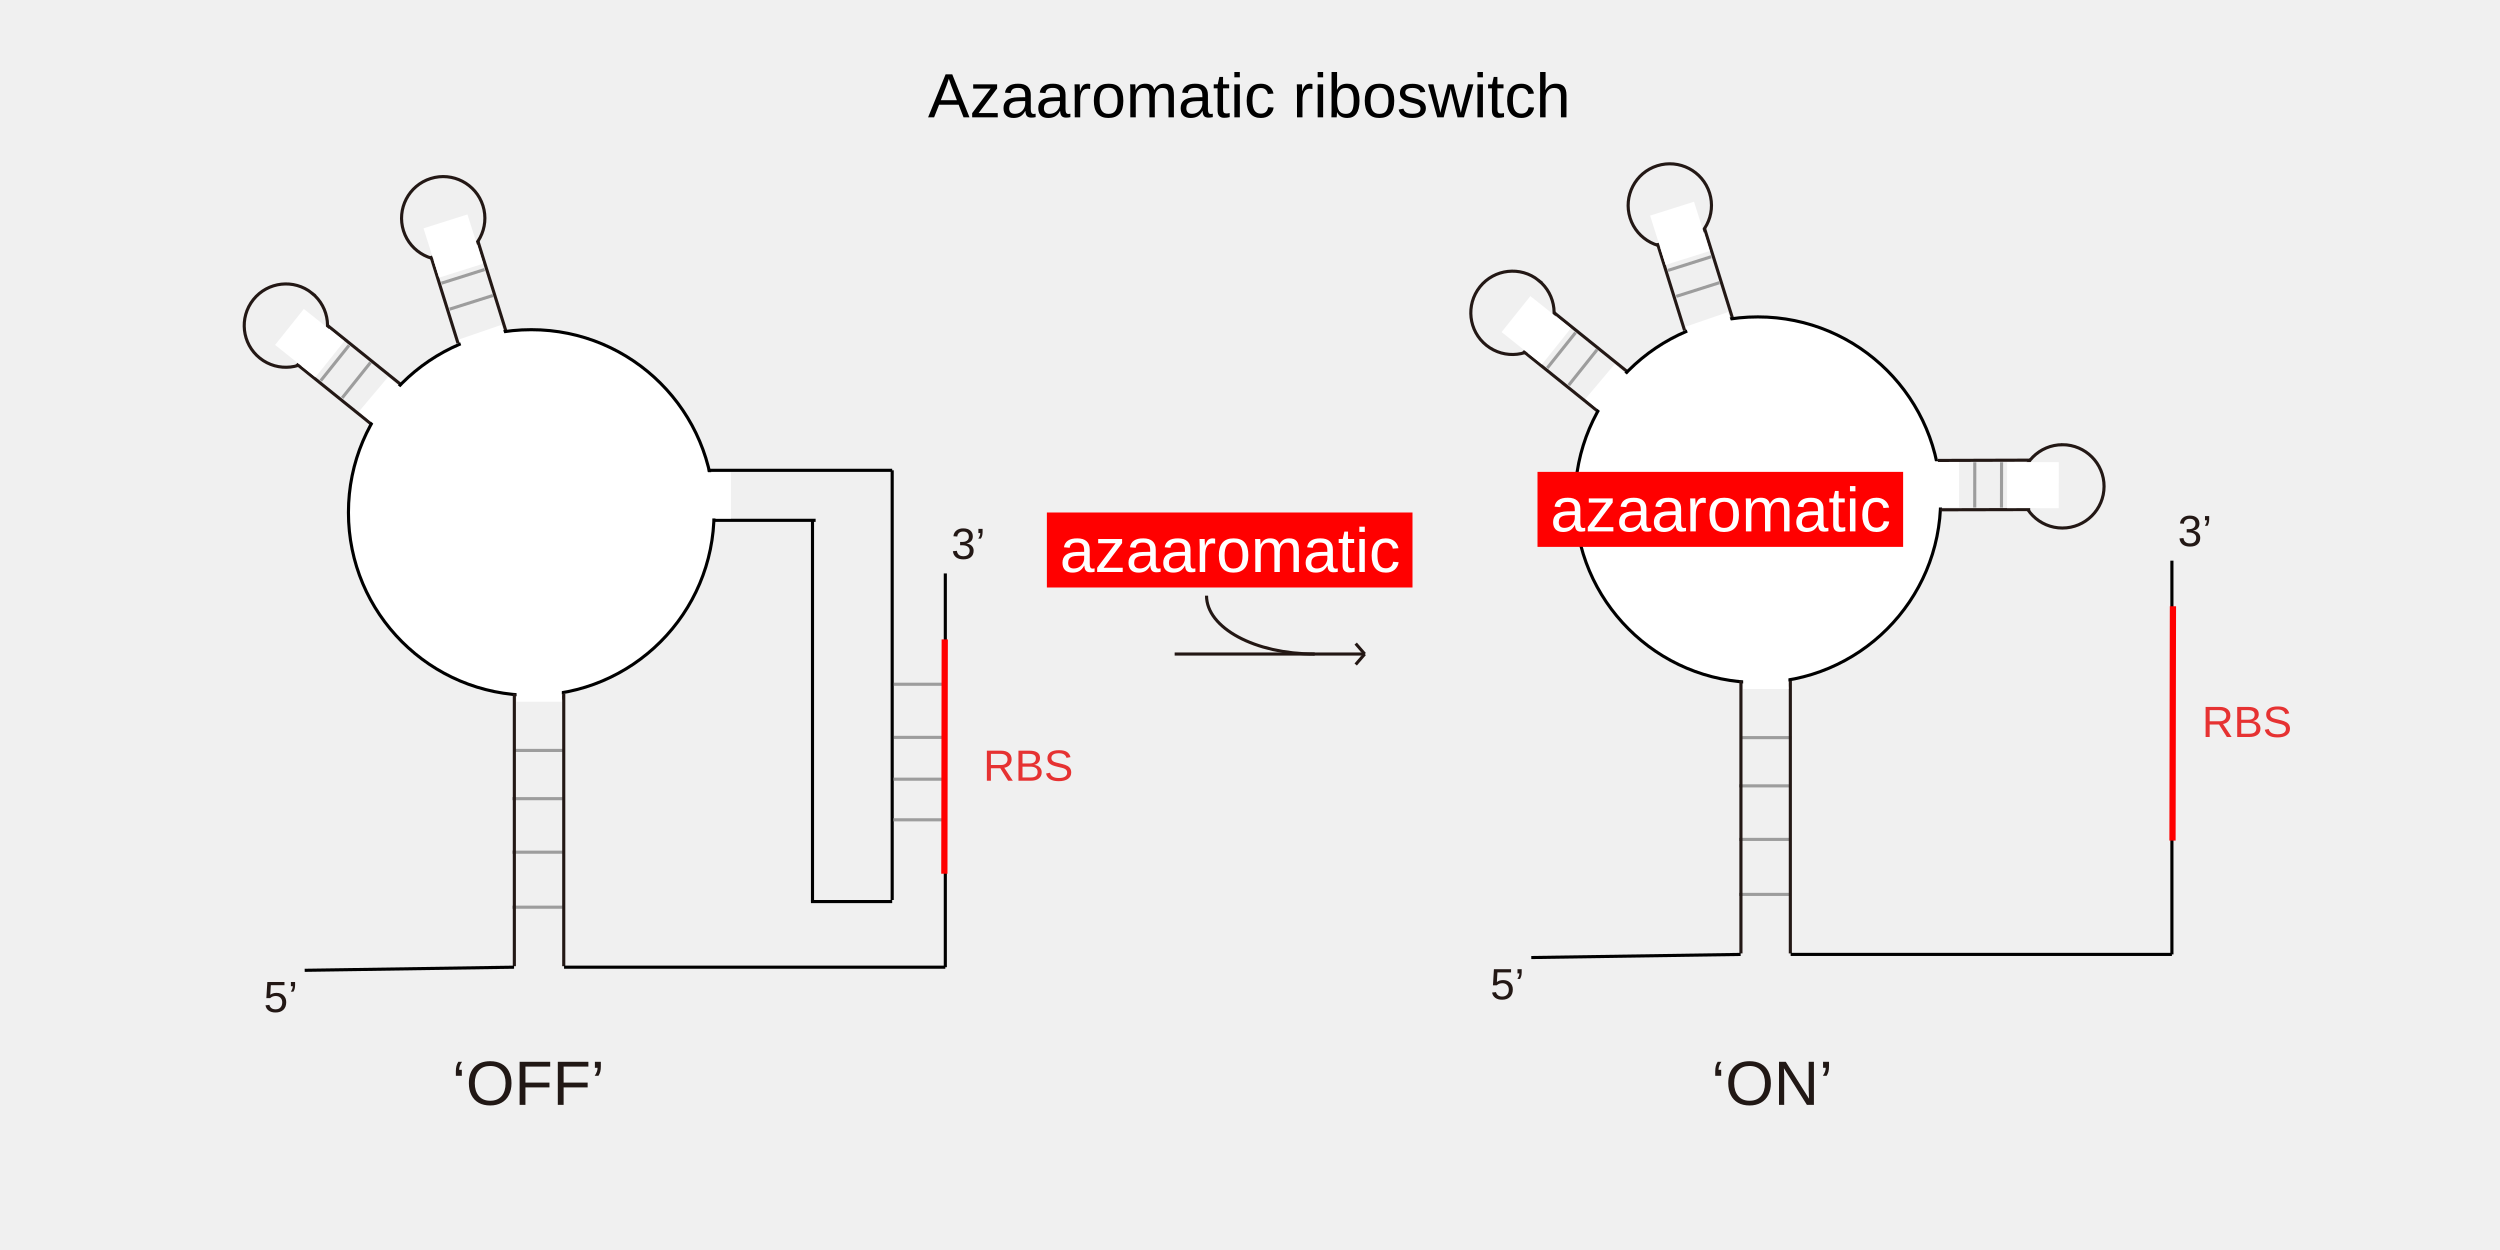
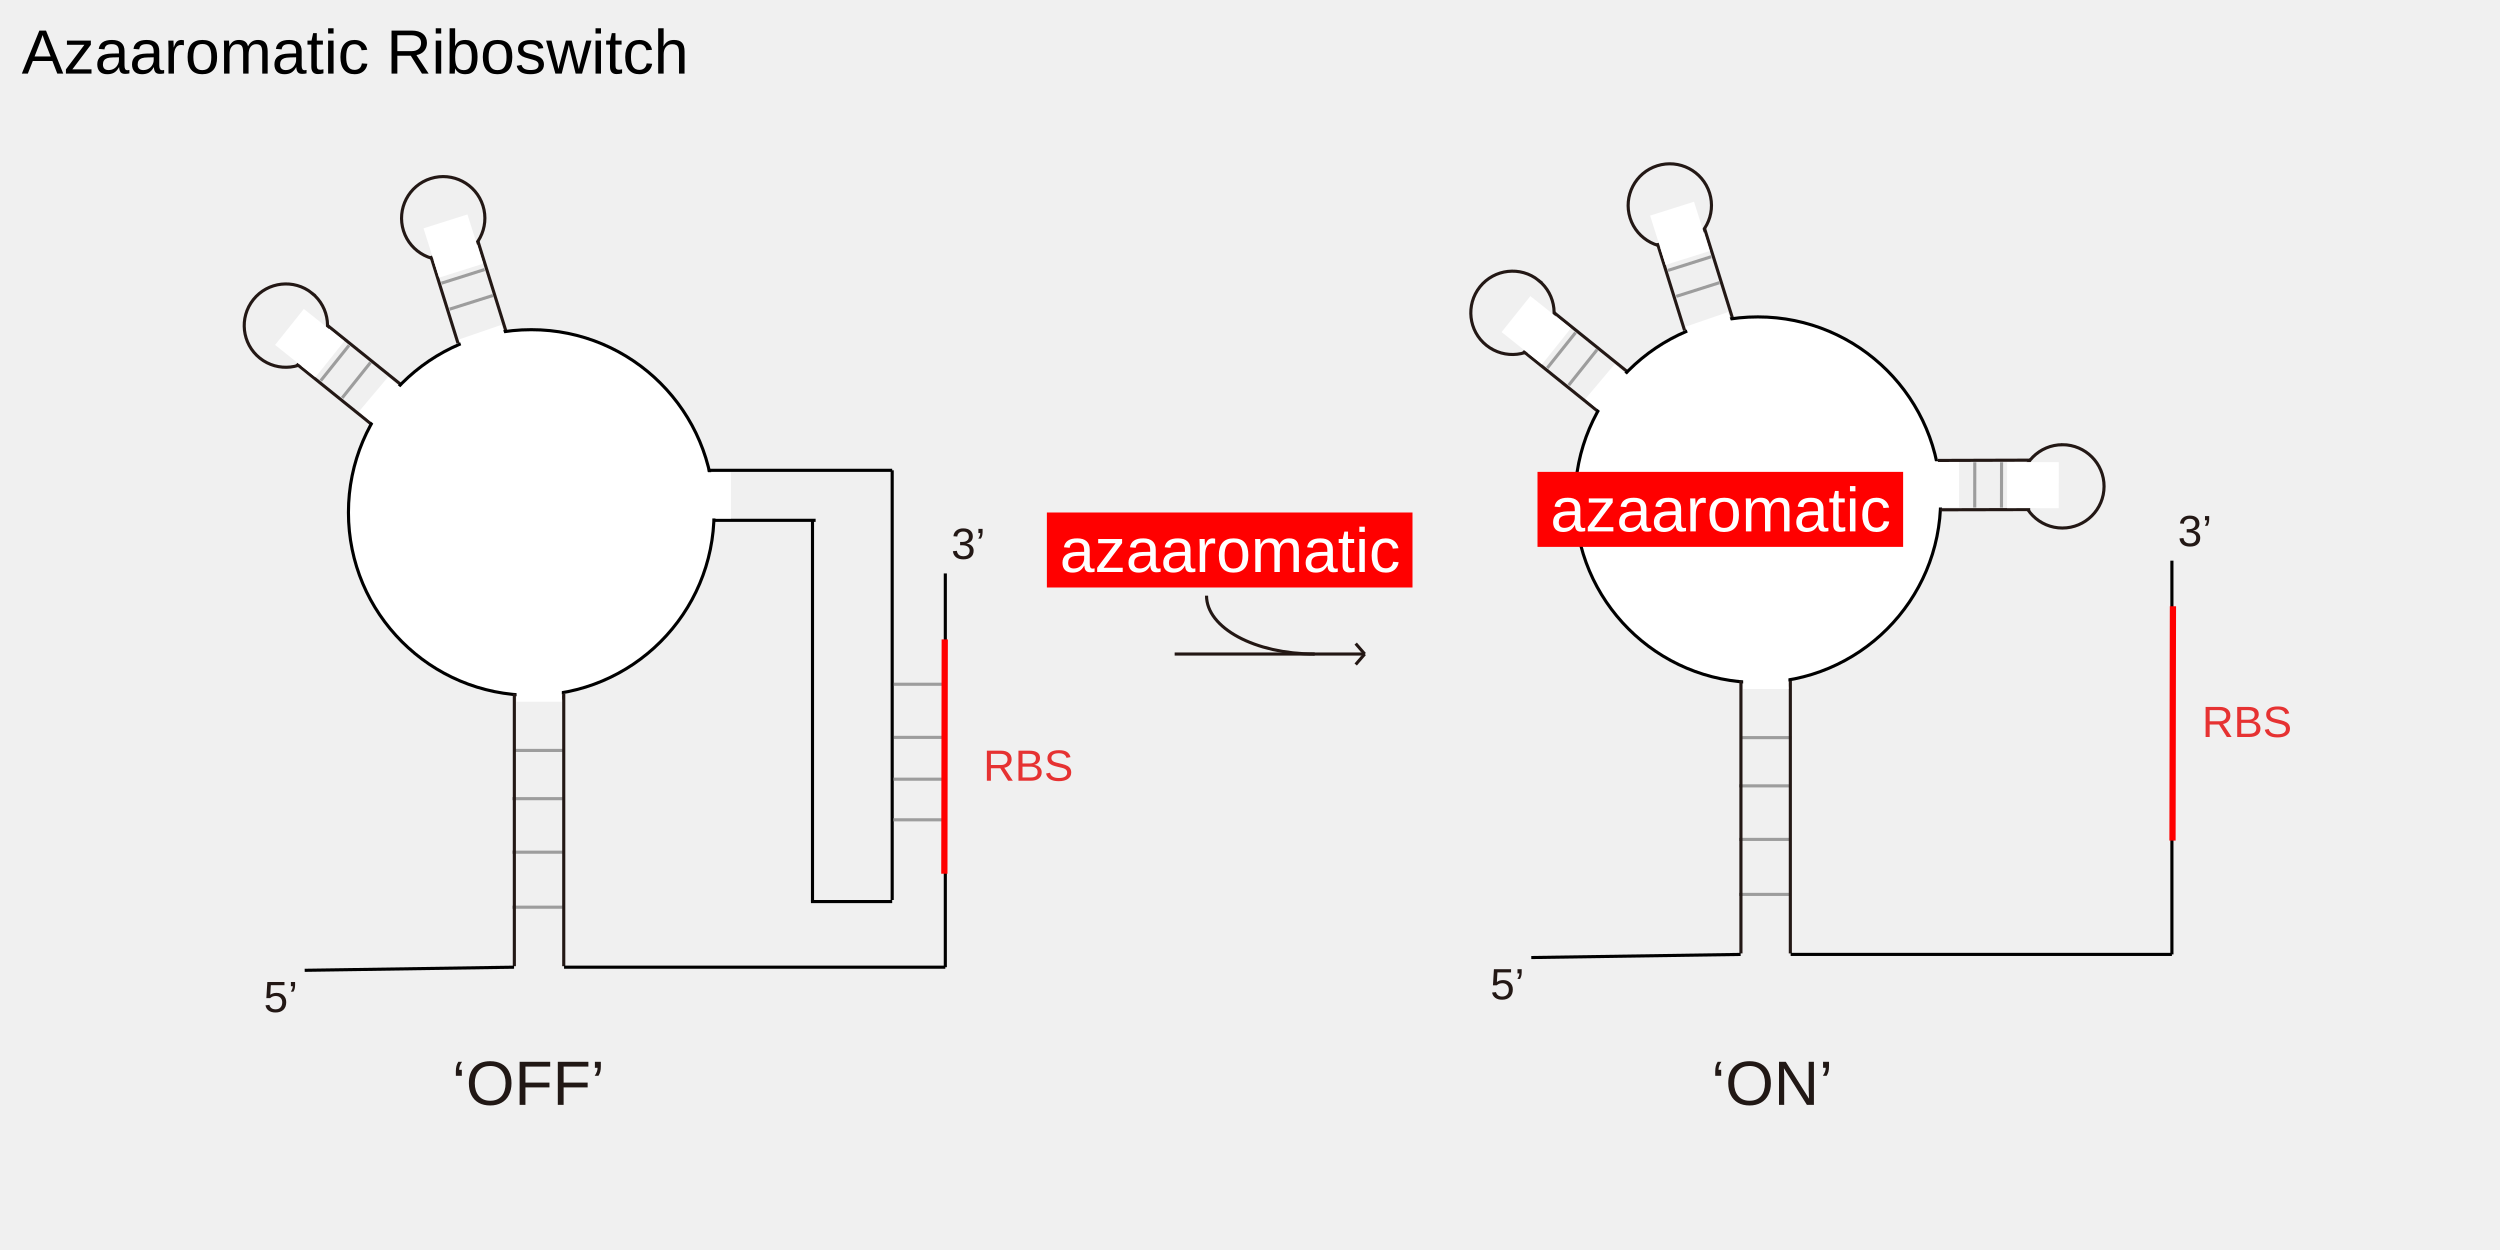
<svg xmlns="http://www.w3.org/2000/svg" id="_图层_1" viewBox="0 0 800 400">
  <defs>
-     <style>.cls-1{fill:#e63232;}.cls-1,.cls-2,.cls-3,.cls-4,.cls-5{font-family:ArialMT, Arial;}.cls-1,.cls-3{font-size:14px;}.cls-6{stroke-width:.8px;}.cls-6,.cls-7,.cls-2,.cls-8,.cls-9,.cls-10,.cls-11{fill:#fff;}.cls-6,.cls-7,.cls-8,.cls-9,.cls-11{stroke:#fff;}.cls-7,.cls-8,.cls-11,.cls-12,.cls-13{stroke-miterlimit:10;}.cls-7,.cls-14{stroke-width:2px;}.cls-2,.cls-4,.cls-5{font-size:20px;}.cls-3{fill:#231815;}.cls-15{stroke:#231815;}.cls-15,.cls-14,.cls-16,.cls-17,.cls-13{fill:none;}.cls-9{stroke-width:1.4px;}.cls-10,.cls-16{stroke:#000;}.cls-11{stroke-width:1.2px;}.cls-18{letter-spacing:-.04em;}.cls-14{stroke:red;}.cls-12{fill:#231714;}.cls-12,.cls-13{stroke:#231714;}.cls-17{stroke:#9d9d9d;}.cls-19{fill:red;}.cls-5{fill:#211815;}</style>
+     <style>.cls-1{fill:#e63232;}.cls-1,.cls-2,.cls-3,.cls-4,.cls-5{font-family:ArialMT, Arial;}.cls-1,.cls-3{font-size:14px;}.cls-6{stroke-width:.8px;}.cls-6,.cls-7,.cls-2,.cls-8,.cls-9,.cls-10,.cls-11{fill:#fff;}.cls-6,.cls-7,.cls-8,.cls-9,.cls-10{stroke:#fff;}.cls-7,.cls-8,.cls-9,.cls-12,.cls-13{stroke-miterlimit:10;}.cls-7,.cls-14{stroke-width:2px;}.cls-2,.cls-4,.cls-5{font-size:20px;}.cls-3{fill:#231815;}.cls-8{stroke-width:1.2px;}.cls-15{stroke:#231815;}.cls-15,.cls-14,.cls-16,.cls-17,.cls-13{fill:none;}.cls-10{stroke-width:1.4px;}.cls-11,.cls-16{stroke:#000;}.cls-18{letter-spacing:-.04em;}.cls-14{stroke:red;}.cls-12{fill:#231714;}.cls-12,.cls-13{stroke:#231714;}.cls-17{stroke:#9d9d9d;}.cls-19{fill:red;}.cls-5{fill:#211815;}</style>
  </defs>
  <g>
    <g>
      <line class="cls-17" x1="141.26" y1="90.62" x2="155.07" y2="86.25" />
      <line class="cls-17" x1="143.89" y1="98.93" x2="157.71" y2="94.56" />
    </g>
    <path class="cls-15" d="M137.85,81.9c2.9,9.31,5.81,18.62,8.71,27.93" />
    <path class="cls-15" d="M152.92,77.13c2.98,9.57,5.96,19.13,8.94,28.7" />
  </g>
  <path class="cls-15" d="M154.54,65.81c2.22,7.02-1.67,14.51-8.69,16.73-7.02,2.22-14.51-1.67-16.73-8.68-2.22-7.02,1.66-14.51,8.68-16.73,7.02-2.22,14.51,1.67,16.74,8.69Z" />
-   <rect class="cls-9" x="138.38" y="71.15" width="13.34" height="15.14" transform="translate(-16.99 47.44) rotate(-17.56)" />
+   <rect class="cls-10" x="138.38" y="71.15" width="13.34" height="15.14" transform="translate(-16.99 47.44) rotate(-17.56)" />
  <g>
    <g>
      <line class="cls-17" x1="102.63" y1="121.84" x2="111.68" y2="110.52" />
      <line class="cls-17" x1="109.5" y1="127.33" x2="118.55" y2="116.01" />
    </g>
    <path class="cls-15" d="M94.88,116.44c7.94,6.4,15.88,12.8,23.82,19.19" />
    <path class="cls-15" d="M104.75,104.09c7.87,6.35,15.74,12.7,23.61,19.04" />
  </g>
  <path class="cls-15" d="M99.8,93.78c5.75,4.6,6.69,12.98,2.09,18.74-4.6,5.75-12.98,6.69-18.73,2.09-5.75-4.59-6.69-12.98-2.09-18.74,4.6-5.75,12.99-6.69,18.74-2.09Z" />
-   <rect class="cls-9" x="92.42" y="102.22" width="13.34" height="15.14" transform="translate(-48.54 118.65) rotate(-51.37)" />
-   <circle class="cls-10" cx="170" cy="164" r="58.5" />
+   <rect class="cls-10" x="92.42" y="102.22" width="13.34" height="15.14" transform="translate(-48.54 118.65) rotate(-51.37)" />
+   <circle class="cls-11" cx="170" cy="164" r="58.5" />
  <rect class="cls-7" x="118.65" y="125.09" width="14" height="12.46" transform="translate(114.18 -50.07) rotate(40.12)" />
-   <rect class="cls-8" x="149.14" y="106.75" width="14" height="13.28" transform="translate(212.51 -71.17) rotate(71)" />
+   <rect class="cls-9" x="149.14" y="106.75" width="14" height="13.28" transform="translate(212.51 -71.17) rotate(71)" />
  <line class="cls-17" x1="164.59" y1="240.13" x2="180.71" y2="240.14" />
  <line class="cls-17" x1="163.98" y1="290.3" x2="180.09" y2="290.3" />
  <line class="cls-17" x1="163.97" y1="272.7" x2="180.09" y2="272.7" />
  <line class="cls-17" x1="163.97" y1="255.57" x2="180.09" y2="255.57" />
  <line class="cls-15" x1="164.59" y1="309.18" x2="164.59" y2="222" />
  <path class="cls-15" d="M180.4,309.18v-87.18c-.1,1.08,0,2.17,0,2.17" />
-   <rect class="cls-11" x="165.54" y="210.32" width="14" height="13.28" transform="translate(389.5 44.41) rotate(90)" />
+   <rect class="cls-8" x="165.54" y="210.32" width="14" height="13.28" transform="translate(389.5 44.41) rotate(90)" />
  <line class="cls-16" x1="164.5" y1="309.5" x2="97.5" y2="310.5" />
  <line class="cls-16" x1="180.5" y1="309.5" x2="302.5" y2="309.5" />
  <line class="cls-16" x1="302.5" y1="309.5" x2="302.5" y2="183.5" />
  <line class="cls-16" x1="226.5" y1="150.5" x2="285.5" y2="150.5" />
  <line class="cls-17" x1="286.05" y1="235.96" x2="302.17" y2="235.96" />
  <line class="cls-16" x1="285.5" y1="288" x2="285.5" y2="150.5" />
  <line class="cls-16" x1="228.5" y1="166.5" x2="261" y2="166.5" />
  <line class="cls-17" x1="286.05" y1="218.96" x2="302.17" y2="218.96" />
  <line class="cls-16" x1="260" y1="166.5" x2="260" y2="288.5" />
  <line class="cls-16" x1="259.5" y1="288.5" x2="285.5" y2="288.5" />
  <rect class="cls-6" x="214.5" y="151.5" width="19" height="14" />
  <line class="cls-17" x1="285.96" y1="249.34" x2="302.08" y2="249.34" />
  <line class="cls-17" x1="285.91" y1="262.34" x2="302.03" y2="262.34" />
  <text class="cls-3" transform="translate(84.39 323.86)">
    <tspan x="0" y="0">5</tspan>
    <tspan class="cls-18" x="7.79" y="0">’</tspan>
  </text>
  <text class="cls-3" transform="translate(304.39 178.86)">
    <tspan x="0" y="0">3</tspan>
    <tspan class="cls-18" x="7.79" y="0">’</tspan>
  </text>
  <g>
    <g>
      <line class="cls-12" x1="375.89" y1="209.29" x2="436.71" y2="209.29" />
      <line class="cls-13" x1="433.82" y1="212.64" x2="436.71" y2="209.29" />
      <line class="cls-13" x1="433.82" y1="205.95" x2="436.71" y2="209.29" />
    </g>
    <path class="cls-13" d="M386.09,190.61c0,10.33,15.48,18.68,34.61,18.68" />
  </g>
  <g>
    <g>
      <line class="cls-17" x1="533.76" y1="86.53" x2="547.58" y2="82.15" />
      <line class="cls-17" x1="536.4" y1="94.84" x2="550.21" y2="90.46" />
    </g>
    <path class="cls-15" d="M530.35,77.81c2.9,9.31,5.81,18.62,8.71,27.93" />
    <path class="cls-15" d="M545.43,73.03c2.98,9.57,5.96,19.13,8.94,28.7" />
  </g>
  <path class="cls-15" d="M547.05,61.72c2.22,7.02-1.67,14.51-8.69,16.73-7.02,2.22-14.51-1.67-16.73-8.68-2.22-7.02,1.66-14.51,8.68-16.73,7.02-2.22,14.51,1.67,16.74,8.69Z" />
-   <rect class="cls-9" x="530.88" y="67.05" width="13.34" height="15.14" transform="translate(2.54 165.7) rotate(-17.56)" />
+   <rect class="cls-10" x="530.88" y="67.05" width="13.34" height="15.14" transform="translate(2.54 165.7) rotate(-17.56)" />
  <g>
    <g>
      <line class="cls-17" x1="495.14" y1="117.75" x2="504.18" y2="106.43" />
      <line class="cls-17" x1="502.01" y1="123.24" x2="511.05" y2="111.92" />
    </g>
    <path class="cls-15" d="M487.38,112.35c7.94,6.4,15.88,12.8,23.82,19.19" />
    <path class="cls-15" d="M497.25,100c7.87,6.35,15.74,12.7,23.61,19.04" />
  </g>
  <path class="cls-15" d="M492.31,89.69c5.75,4.6,6.69,12.98,2.09,18.74-4.6,5.75-12.98,6.69-18.73,2.09-5.75-4.59-6.69-12.98-2.09-18.74,4.6-5.75,12.99-6.69,18.74-2.09Z" />
-   <rect class="cls-9" x="484.92" y="98.13" width="13.34" height="15.14" transform="translate(102.11 423.71) rotate(-51.37)" />
-   <circle class="cls-10" cx="562.51" cy="159.91" r="58.5" />
+   <rect class="cls-10" x="484.92" y="98.13" width="13.34" height="15.14" transform="translate(102.11 423.71) rotate(-51.37)" />
+   <circle class="cls-11" cx="562.51" cy="159.91" r="58.5" />
  <rect class="cls-7" x="511.15" y="121" width="14" height="12.46" transform="translate(203.89 -303.94) rotate(40.12)" />
-   <rect class="cls-8" x="541.65" y="102.65" width="14" height="13.28" transform="translate(473.33 -445.04) rotate(71)" />
+   <rect class="cls-9" x="541.65" y="102.65" width="14" height="13.28" transform="translate(473.33 -445.04) rotate(71)" />
  <line class="cls-17" x1="557.1" y1="236.04" x2="573.22" y2="236.04" />
  <line class="cls-17" x1="556.48" y1="286.21" x2="572.6" y2="286.21" />
  <line class="cls-17" x1="556.48" y1="268.61" x2="572.6" y2="268.61" />
  <line class="cls-17" x1="556.48" y1="251.48" x2="572.6" y2="251.48" />
  <line class="cls-15" x1="557.1" y1="305.09" x2="557.1" y2="217.91" />
  <path class="cls-15" d="M572.91,305.09v-87.18c-.1,1.08,0,2.17,0,2.17" />
-   <rect class="cls-11" x="558.05" y="206.22" width="14" height="13.28" transform="translate(777.91 -352.18) rotate(90)" />
+   <rect class="cls-8" x="558.05" y="206.22" width="14" height="13.28" transform="translate(777.91 -352.18) rotate(90)" />
  <line class="cls-16" x1="557.01" y1="305.41" x2="490.01" y2="306.41" />
  <line class="cls-16" x1="573.01" y1="305.41" x2="695.01" y2="305.41" />
  <line class="cls-16" x1="695.01" y1="305.41" x2="695.01" y2="179.41" />
  <rect class="cls-6" x="607.5" y="148" width="19" height="14" />
  <text class="cls-3" transform="translate(476.9 319.77)">
    <tspan x="0" y="0">5</tspan>
    <tspan class="cls-18" x="7.79" y="0">’</tspan>
  </text>
  <text class="cls-3" transform="translate(696.9 174.77)">
    <tspan x="0" y="0">3</tspan>
    <tspan class="cls-18" x="7.79" y="0">’</tspan>
  </text>
  <g>
    <g>
      <line class="cls-17" x1="640.47" y1="162.43" x2="640.5" y2="147.93" />
      <line class="cls-17" x1="631.91" y1="162.41" x2="631.93" y2="147.92" />
    </g>
    <path class="cls-15" d="M649.66,163.06c-9.59,.02-19.17,.05-28.76,.07" />
    <path class="cls-15" d="M649.69,147.25c-9.85,.03-19.7,.06-29.55,.09" />
  </g>
  <path class="cls-15" d="M659.99,142.31c-7.36-.01-13.34,5.94-13.35,13.31-.01,7.36,5.94,13.34,13.3,13.35,7.36,.01,13.34-5.94,13.36-13.31,.01-7.36-5.95-13.34-13.31-13.36Z" />
-   <rect class="cls-9" x="643.86" y="147.67" width="13.34" height="15.14" transform="translate(494.16 805.5) rotate(-89.9)" />
+   <rect class="cls-10" x="643.86" y="147.67" width="13.34" height="15.14" transform="translate(494.16 805.5) rotate(-89.9)" />
  <g>
    <rect class="cls-19" x="335" y="164" width="117" height="24" />
    <text class="cls-2" transform="translate(339.15 183.04)">
      <tspan x="0" y="0">azaaromatic</tspan>
    </text>
  </g>
  <g>
    <rect class="cls-19" x="492" y="151" width="117" height="24" />
    <text class="cls-2" transform="translate(496.15 170.04)">
      <tspan x="0" y="0">azaaromatic</tspan>
    </text>
  </g>
  <line class="cls-14" x1="695.2" y1="268.99" x2="695.34" y2="194" />
  <line class="cls-14" x1="302.19" y1="279.6" x2="302.32" y2="204.61" />
  <text class="cls-1" transform="translate(314.64 249.84)">
    <tspan x="0" y="0">RBS</tspan>
  </text>
  <text class="cls-1" transform="translate(704.64 235.84)">
    <tspan x="0" y="0">RBS</tspan>
  </text>
  <text class="cls-5" transform="translate(547.64 353.55)">
    <tspan x="0" y="0">‘ON</tspan>
    <tspan class="cls-18" x="34.44" y="0">’</tspan>
  </text>
  <text class="cls-5" transform="translate(144.64 353.55)">
    <tspan x="0" y="0">‘OFF</tspan>
    <tspan class="cls-18" x="44.43" y="0">’</tspan>
  </text>
-   <text class="cls-4" transform="translate(296.94 37.55)">
-     <tspan x="0" y="0">Azaaromatic riboswitch</tspan>
+   <text class="cls-4" transform="translate(6.94 23.55)">
+     <tspan x="0" y="0">Azaaromatic Riboswitch</tspan>
  </text>
</svg>
